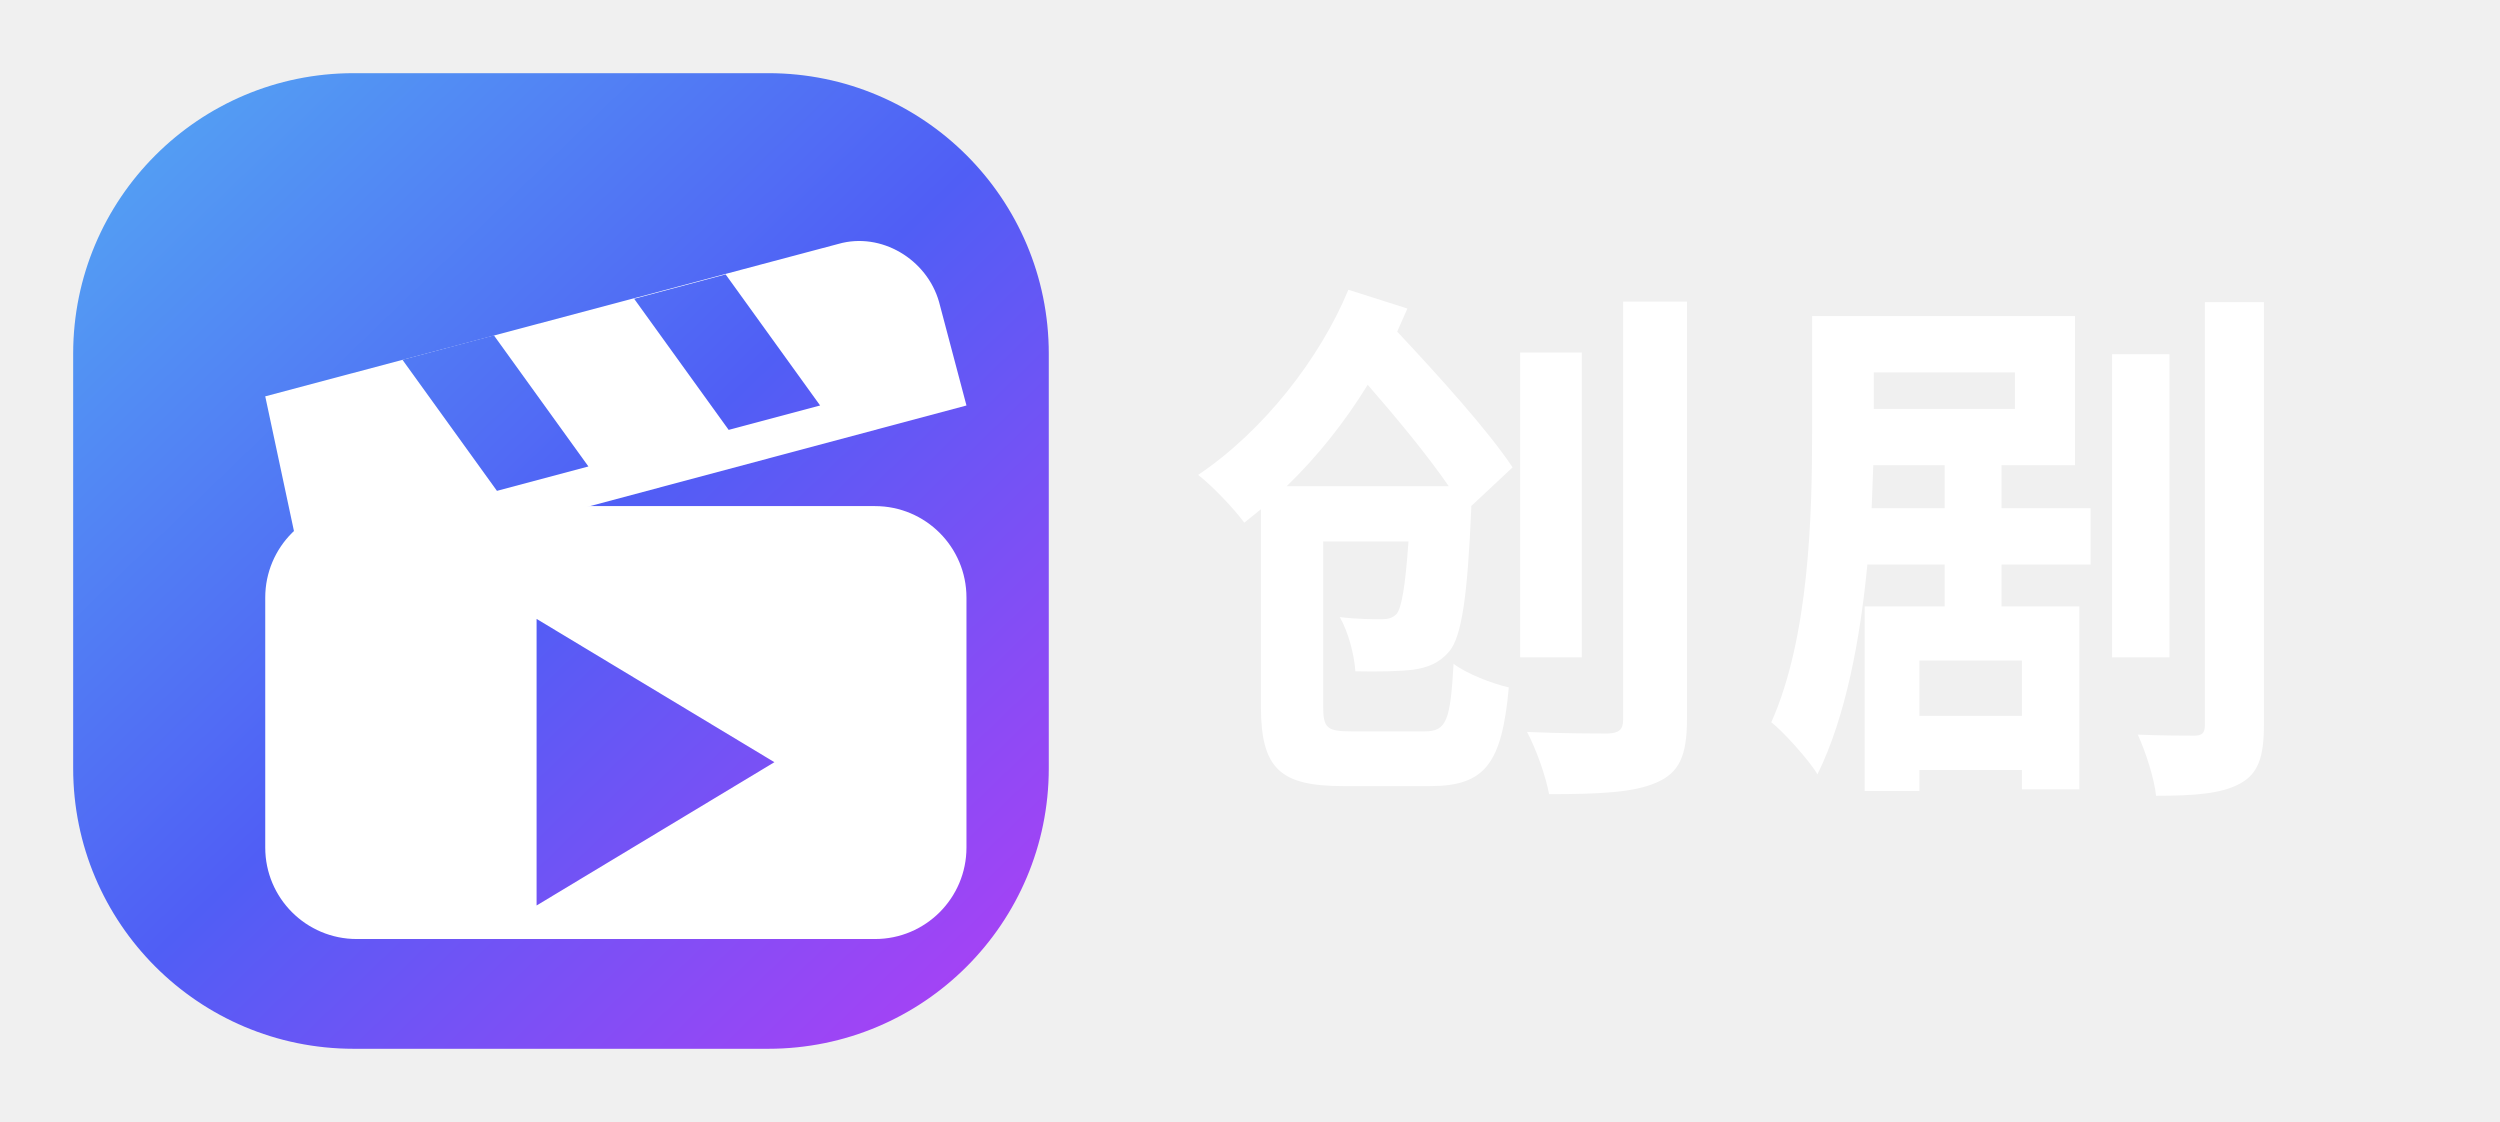
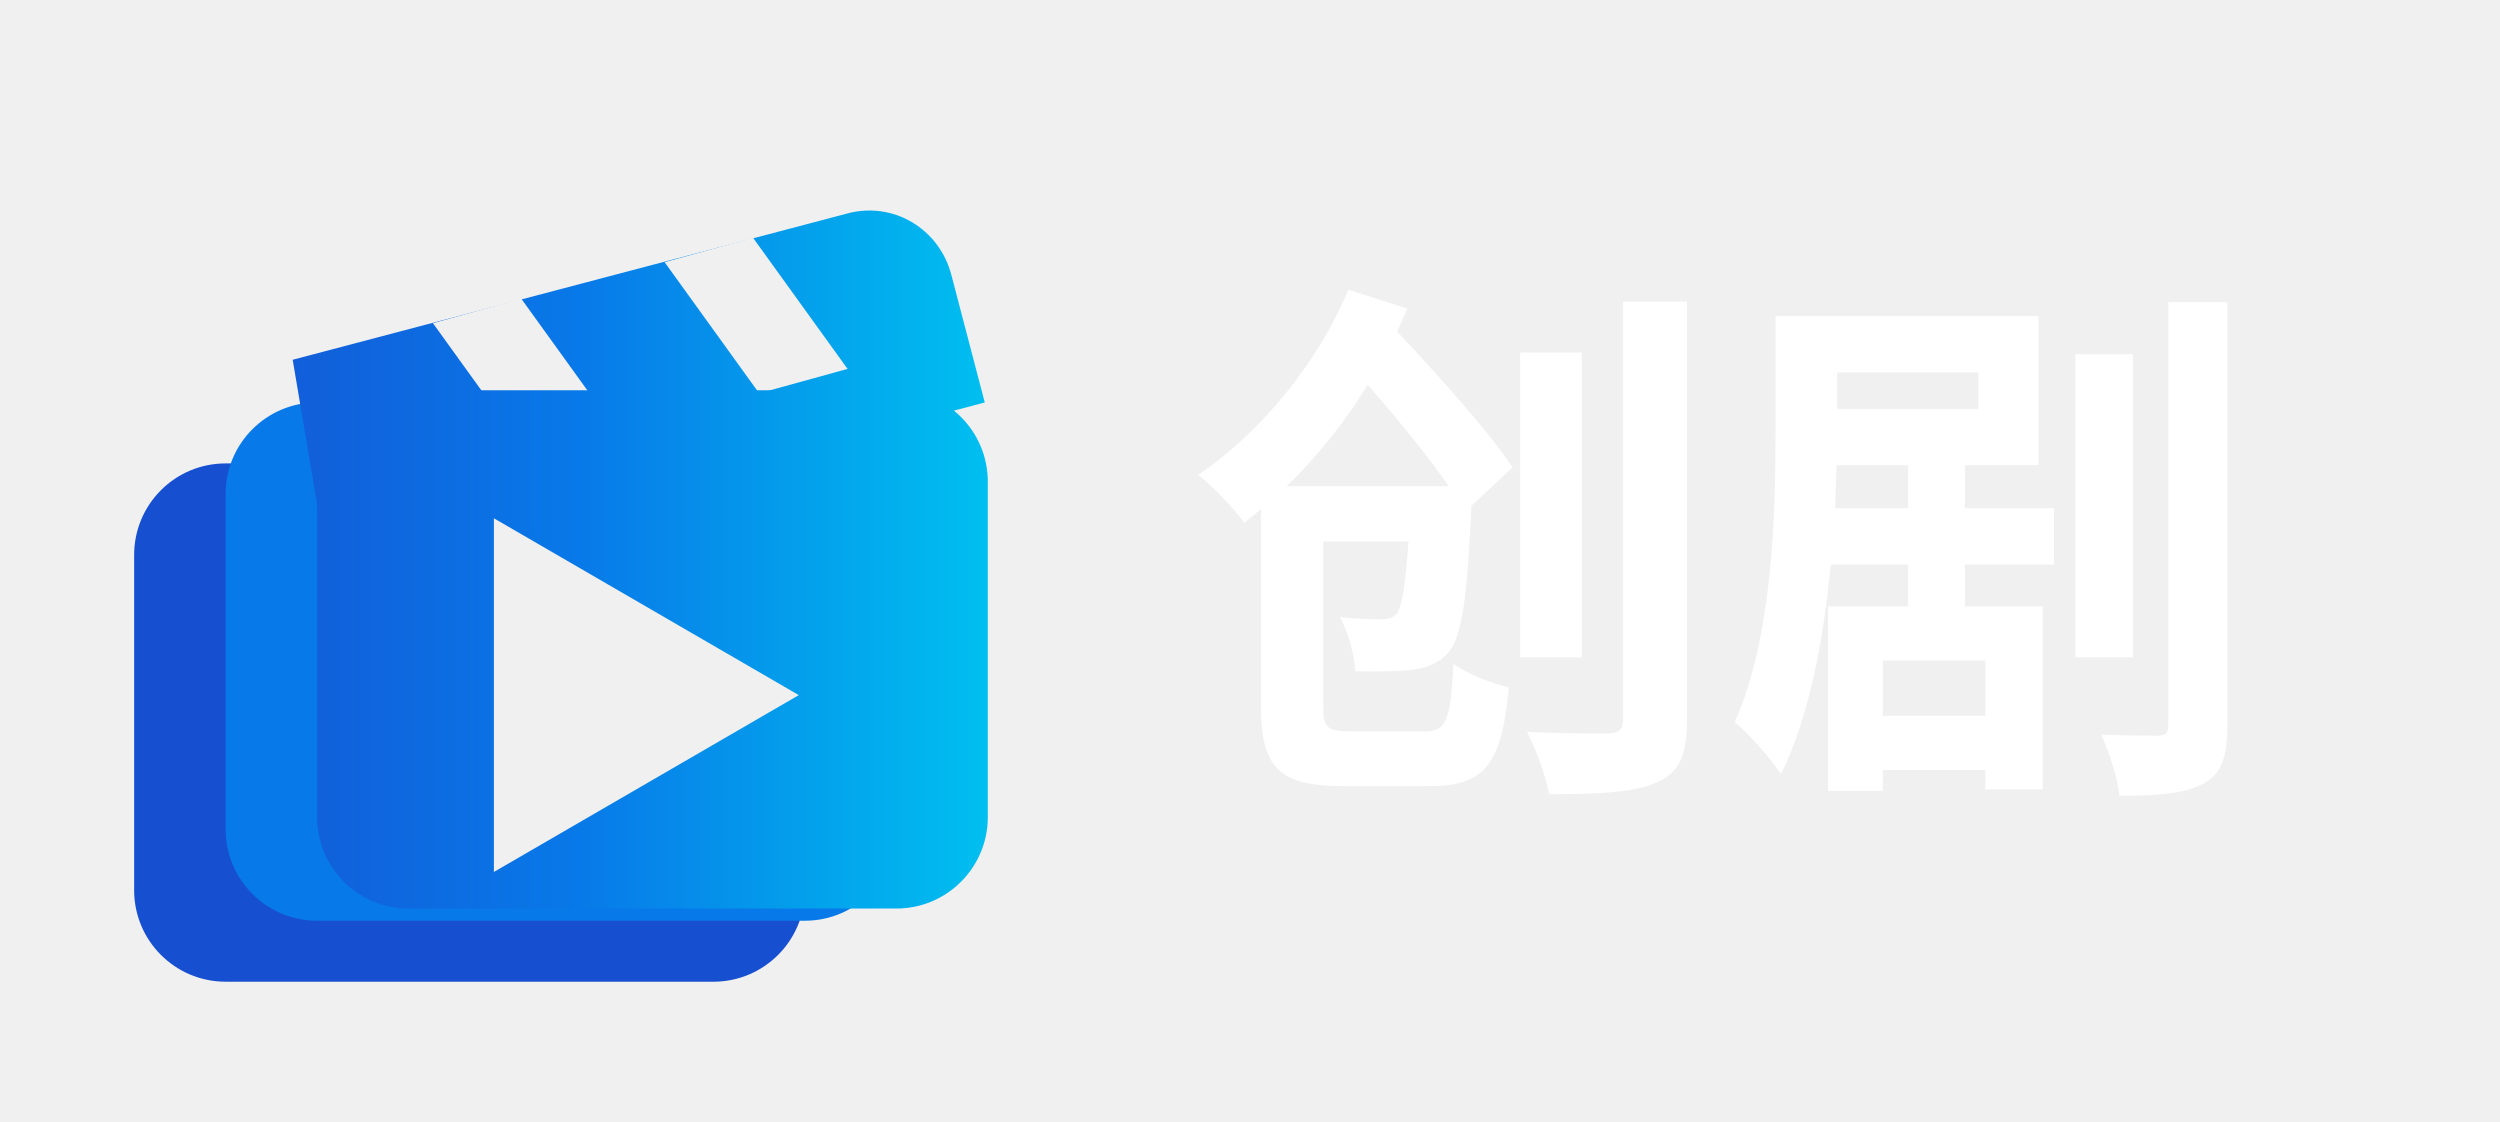
<svg xmlns="http://www.w3.org/2000/svg" viewBox="0 0 820 368" role="img" aria-labelledby="title desc">
  <defs>
-     <linearGradient id="brand-gradient" x1="48" y1="44" x2="320" y2="326" gradientUnits="userSpaceOnUse">
-       <stop offset="0" stop-color="#539FF3" />
-       <stop offset="0.5" stop-color="#505EF5" />
-       <stop offset="1" stop-color="#A642F5" />
+     <linearGradient id="brand-gradient" x1="44" y1="184" x2="324" y2="184" gradientUnits="userSpaceOnUse">
+       <stop offset="0" stop-color="#174FD1" />
+       <stop offset="0.52" stop-color="#0879E8" />
+       <stop offset="1" stop-color="#00BFEF" />
    </linearGradient>
+     <mask id="play-cutout">
+       <rect width="368" height="368" fill="#FFFFFF" />
+       <path d="m162 170 100 58-100 58Z" fill="#000000" />
+     </mask>
+     <mask id="clapper-cutout">
+       <path d="M96 118 278 70c15-4 30 5 34 20l11 42-215 57Z" fill="#FFFFFF" />
+       <path d="m142 106 29-8 31 43-29 8Zm76-20 29-8 31 43-29 8Z" fill="#000000" />
+     </mask>
  </defs>
-   <rect x="24" y="24" width="320" height="320" rx="92" fill="url(#brand-gradient)" />
-   <path d="M87 130 275 80c14-4 29 5 33 19l9 34-217 58Z" fill="#FFFFFF" />
-   <path d="m132 118 30-8 31 43-30 8Zm76-20 30-8 31 43-30 8Z" fill="url(#brand-gradient)" />
-   <rect x="87" y="166" width="230" height="142" rx="30" fill="#FFFFFF" />
-   <path d="m176 203 78 47-78 47Z" fill="url(#brand-gradient)" />
-   <text x="390" y="245" fill="#FFFFFF" font-family="Noto Sans SC, Microsoft YaHei, sans-serif" font-size="176" font-weight="800" letter-spacing="12">创剧</text>
+   <g mask="url(#play-cutout)">
+     <rect x="44" y="152" width="220" height="170" rx="30" fill="#174FD1" />
+     <rect x="74" y="132" width="220" height="170" rx="30" fill="#0879E8" />
+     <rect x="104" y="128" width="220" height="170" rx="30" fill="url(#brand-gradient)" />
+     <rect width="368" height="368" fill="url(#brand-gradient)" mask="url(#clapper-cutout)" />
+   </g>
+   <text x="390" y="245" fill="#FFFFFF" font-family="Noto Sans SC, sans-serif" font-size="176" font-weight="900">创剧</text>
</svg>
